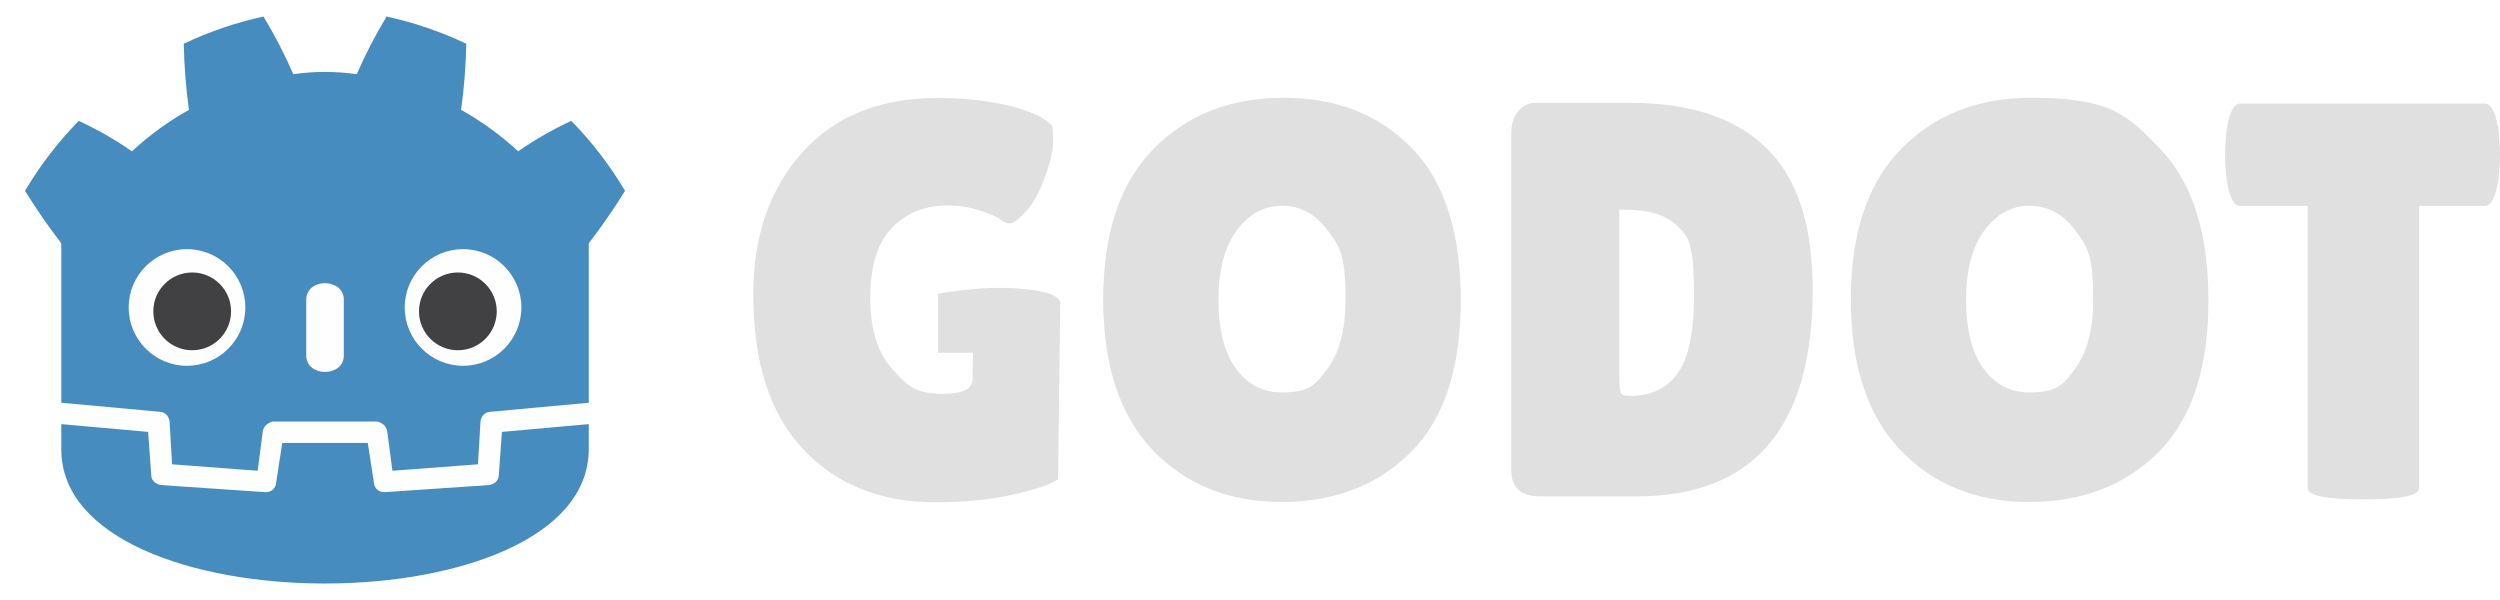
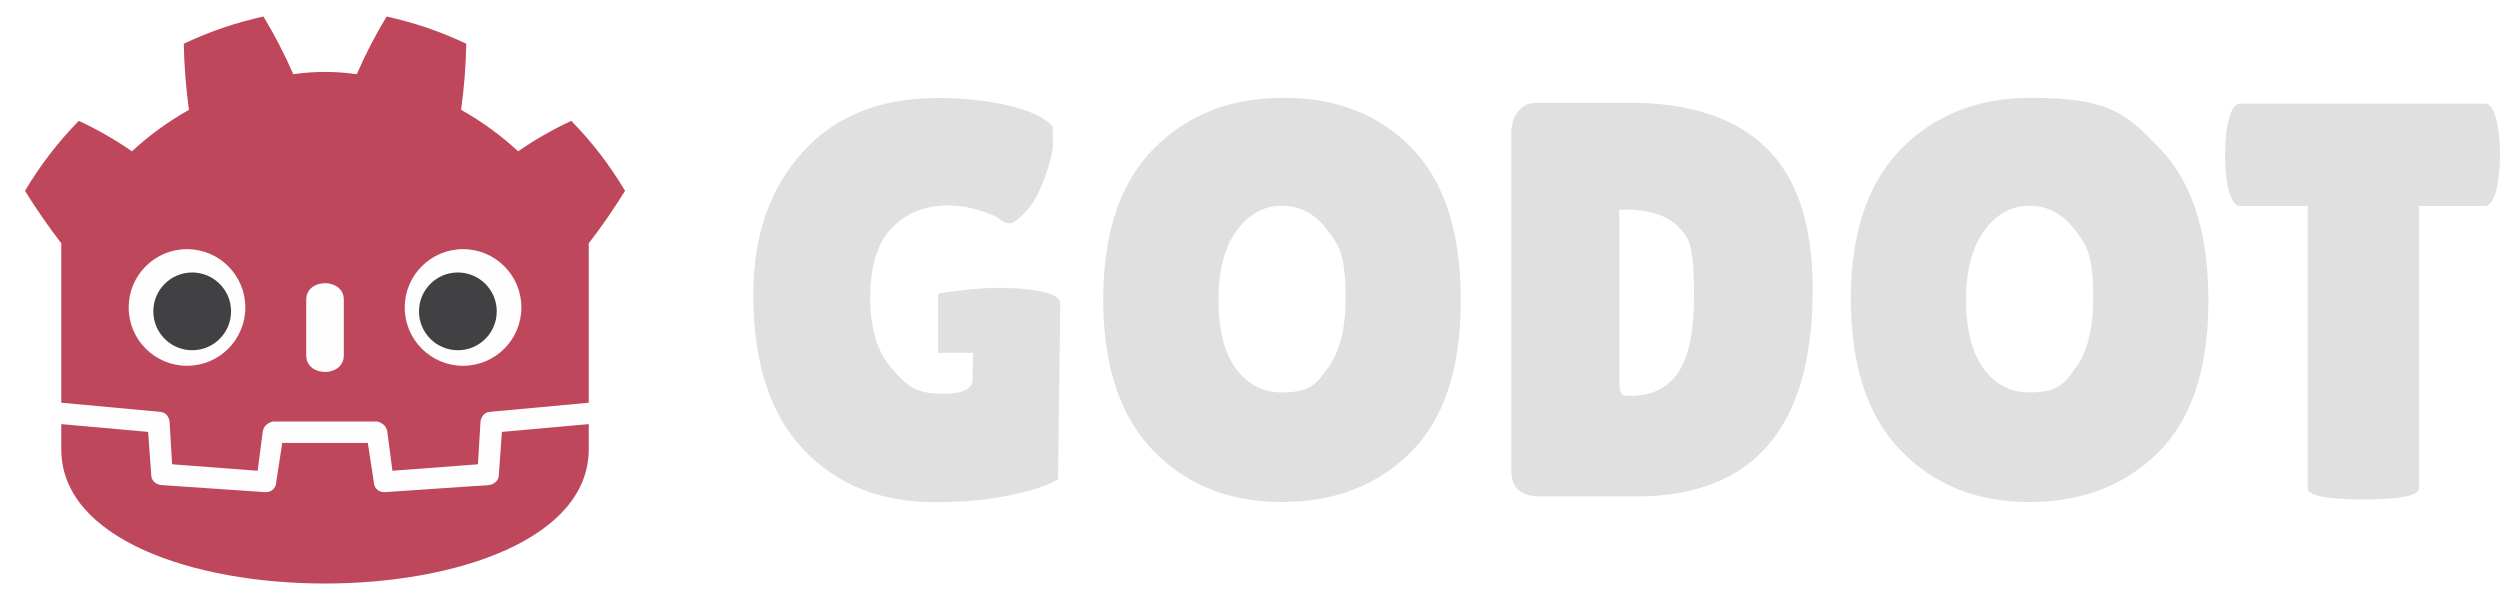
<svg xmlns="http://www.w3.org/2000/svg" width="100" height="24" stroke-linejoin="round">
  <path fill="#e0e0e0" d="M40.122 11.514c-1.211-.019-2.597.234-2.597.234v2.364h1.393l-.015 1.052q0 .587-1.159.587c-1.159 0-1.454-.328-2.045-.979q-.89-.98-.889-2.867 0-1.89.865-2.79.866-.899 2.261-.899c.411.003.821.067 1.214.191q.63.192.844.358.212.172.405.17.19 0 .616-.45.43-.45.767-1.359c.224-.61.337-1.076.337-1.407a6 6 0 0 0-.023-.674q-.47-.517-1.744-.821-1.268-.305-2.844-.304-3.463 0-5.419 2.181-1.957 2.182-1.957 5.668 0 4.094 2.001 6.207 2.002 2.114 5.263 2.113 1.754 0 3.114-.303 1.361-.303 1.811-.619l.09-7.038c0-.408-1.079-.594-2.289-.615M51.279 8.23q-1.078 0-1.81.989-.73.99-.731 2.776 0 1.79.698 2.745.697.957 1.832.957c1.135 0 1.372-.323 1.844-.969q.709-.966.709-2.766c0-1.8-.244-2.122-.731-2.767q-.73-.965-1.811-.965m-.011 11.85q-3.16 0-5.15-2.067-1.989-2.07-1.989-6.039 0-3.97 2.011-6.017 2.014-2.046 5.196-2.046 3.183-.001 5.138 2.014 1.958 2.013 1.957 6.094t-2.001 6.073q-2.002 1.988-5.162 1.988M64.77 8.386v6.727q0 .47.068.595c.068.125.18.124.404.124q1.238 0 1.879-.923.641-.921.64-3.069c-.001-2.148-.222-2.366-.663-2.799q-.664-.654-2.103-.655zm-4.317 10.436V5.33q0-.563.282-.891a.92.92 0 0 1 .73-.326h3.756q3.575 0 5.429 1.801 1.857 1.798 1.857 5.666 0 8.276-7.063 8.276h-3.845q-1.146 0-1.147-1.034M81.186 8.23q-1.08 0-1.812.989-.73.99-.73 2.776 0 1.79.697 2.745.697.957 1.833.957c1.136 0 1.372-.323 1.844-.969q.709-.966.709-2.766c0-1.8-.244-2.122-.731-2.767q-.73-.965-1.81-.965m-.012 11.85q-3.16 0-5.15-2.067-1.99-2.07-1.99-6.039 0-3.97 2.012-6.017 2.014-2.046 5.196-2.046c3.182 0 3.834.67 5.138 2.014q1.957 2.013 1.957 6.094t-2.002 6.073q-2.001 1.988-5.161 1.988m15.587-.552q0 .448-2.226.449-2.227-.001-2.228-.449V8.238h-2.698q-.382 0-.539-1.036a7 7 0 0 1-.066-1.011q0-.517.065-1.012c.105-.688.285-1.036.54-1.036h9.783q.382.001.541 1.036a7.7 7.7 0 0 1 0 2.023q-.16 1.036-.541 1.036h-2.631z" />
  <g fill="#fefefe" transform="translate(-.27 -1.335)scale(.02592)">
    <path d="M105 673v33q407 354 814 0v-33z" />
-     <path fill="#478cbf" d="m105 673 152 14q12 1 15 14l4 67 132 10 8-61q2-11 15-15h162q13 4 15 15l8 61 132-10 4-67q3-13 15-14l152-14V427q30-39 56-81-35-59-83-108-43 20-82 47-40-37-88-64 7-51 8-102-59-28-123-42-26 43-46 89-49-7-98 0-20-46-46-89-64 14-123 42 1 51 8 102-48 27-88 64-39-27-82-47-48 49-83 108 26 42 56 81zm0 33v39c0 276 813 276 814 0v-39l-134 12-5 69q-2 10-14 13l-162 11q-12 0-16-11l-10-65H446l-10 65q-4 11-16 11l-162-11q-12-3-14-13l-5-69z" />
+     <path fill="#bf475c" d="m105 673 152 14q12 1 15 14l4 67 132 10 8-61q2-11 15-15h162q13 4 15 15l8 61 132-10 4-67q3-13 15-14l152-14V427q30-39 56-81-35-59-83-108-43 20-82 47-40-37-88-64 7-51 8-102-59-28-123-42-26 43-46 89-49-7-98 0-20-46-46-89-64 14-123 42 1 51 8 102-48 27-88 64-39-27-82-47-48 49-83 108 26 42 56 81zm0 33v39c0 276 813 276 814 0v-39l-134 12-5 69q-2 10-14 13l-162 11q-12 0-16-11l-10-65H446l-10 65q-4 11-16 11l-162-11q-12-3-14-13l-5-69z" />
    <path d="M483 600c0 34 58 34 58 0v-86c0-34-58-34-58 0z" />
    <circle cx="725" cy="526" r="90" />
    <circle cx="299" cy="526" r="90" />
  </g>
  <g fill="#414042" transform="translate(-.27 -1.335)scale(.02592)">
    <circle cx="307" cy="532" r="60" />
    <circle cx="717" cy="532" r="60" />
  </g>
</svg>
